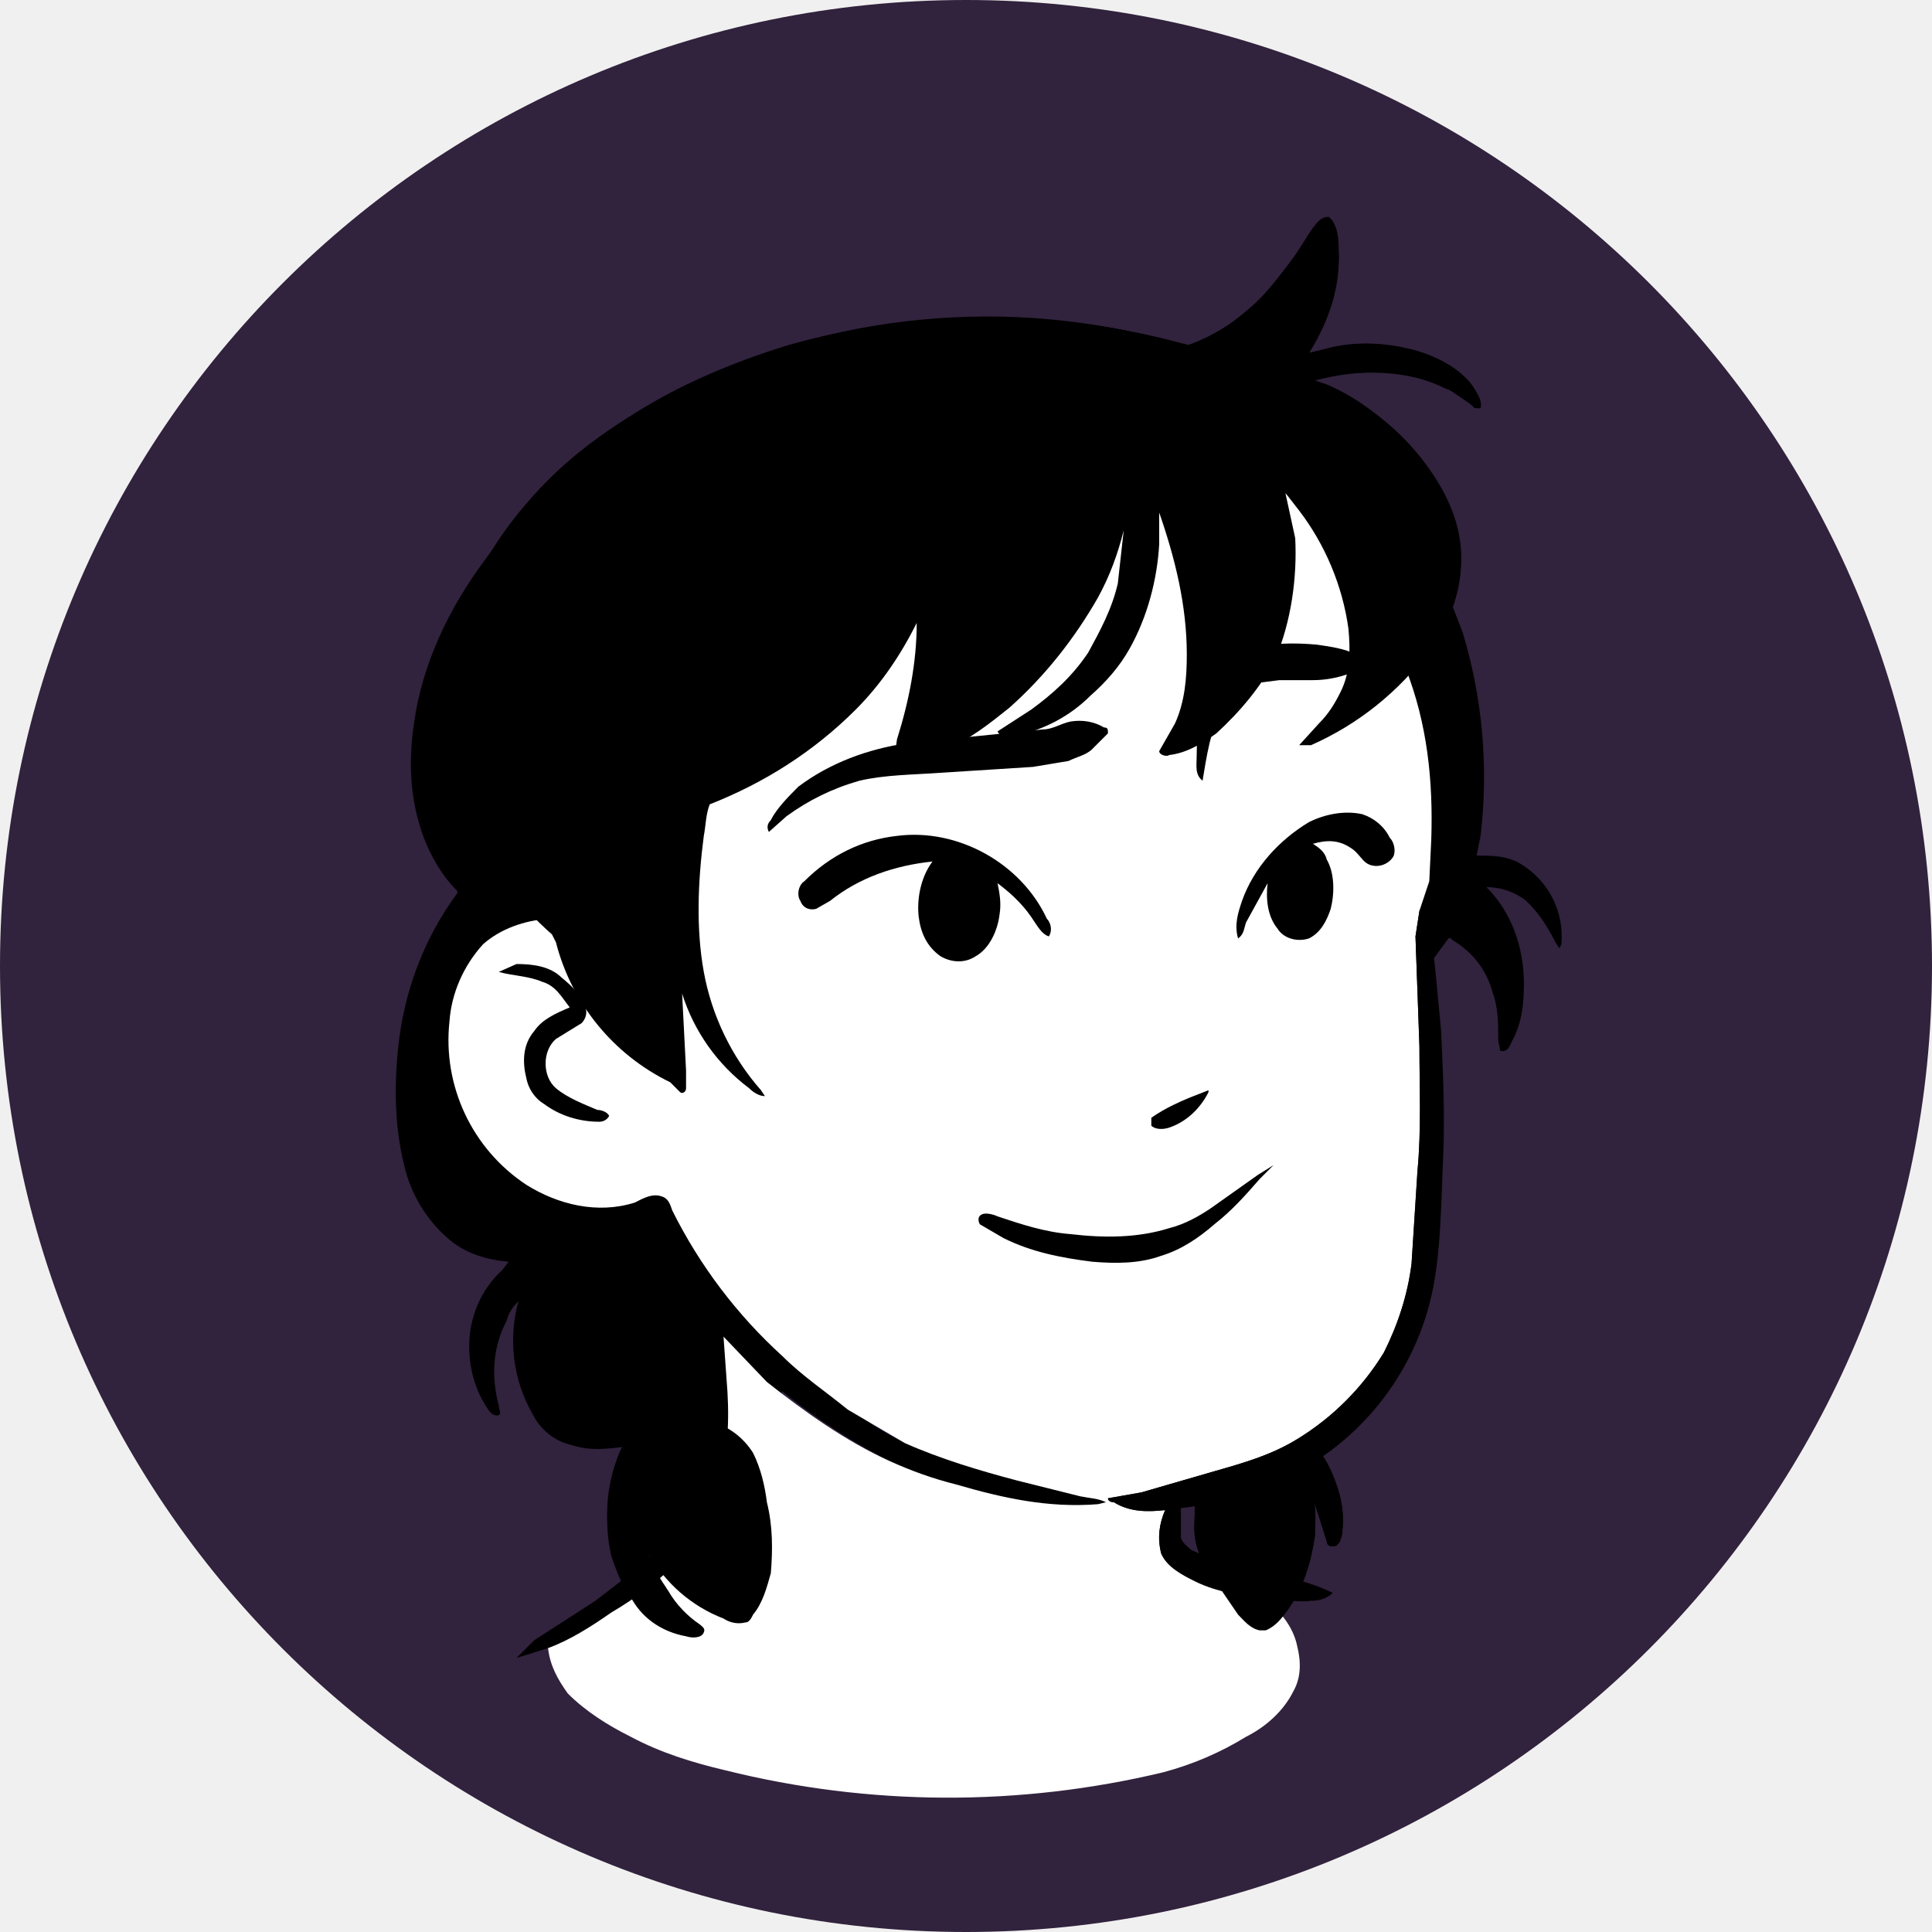
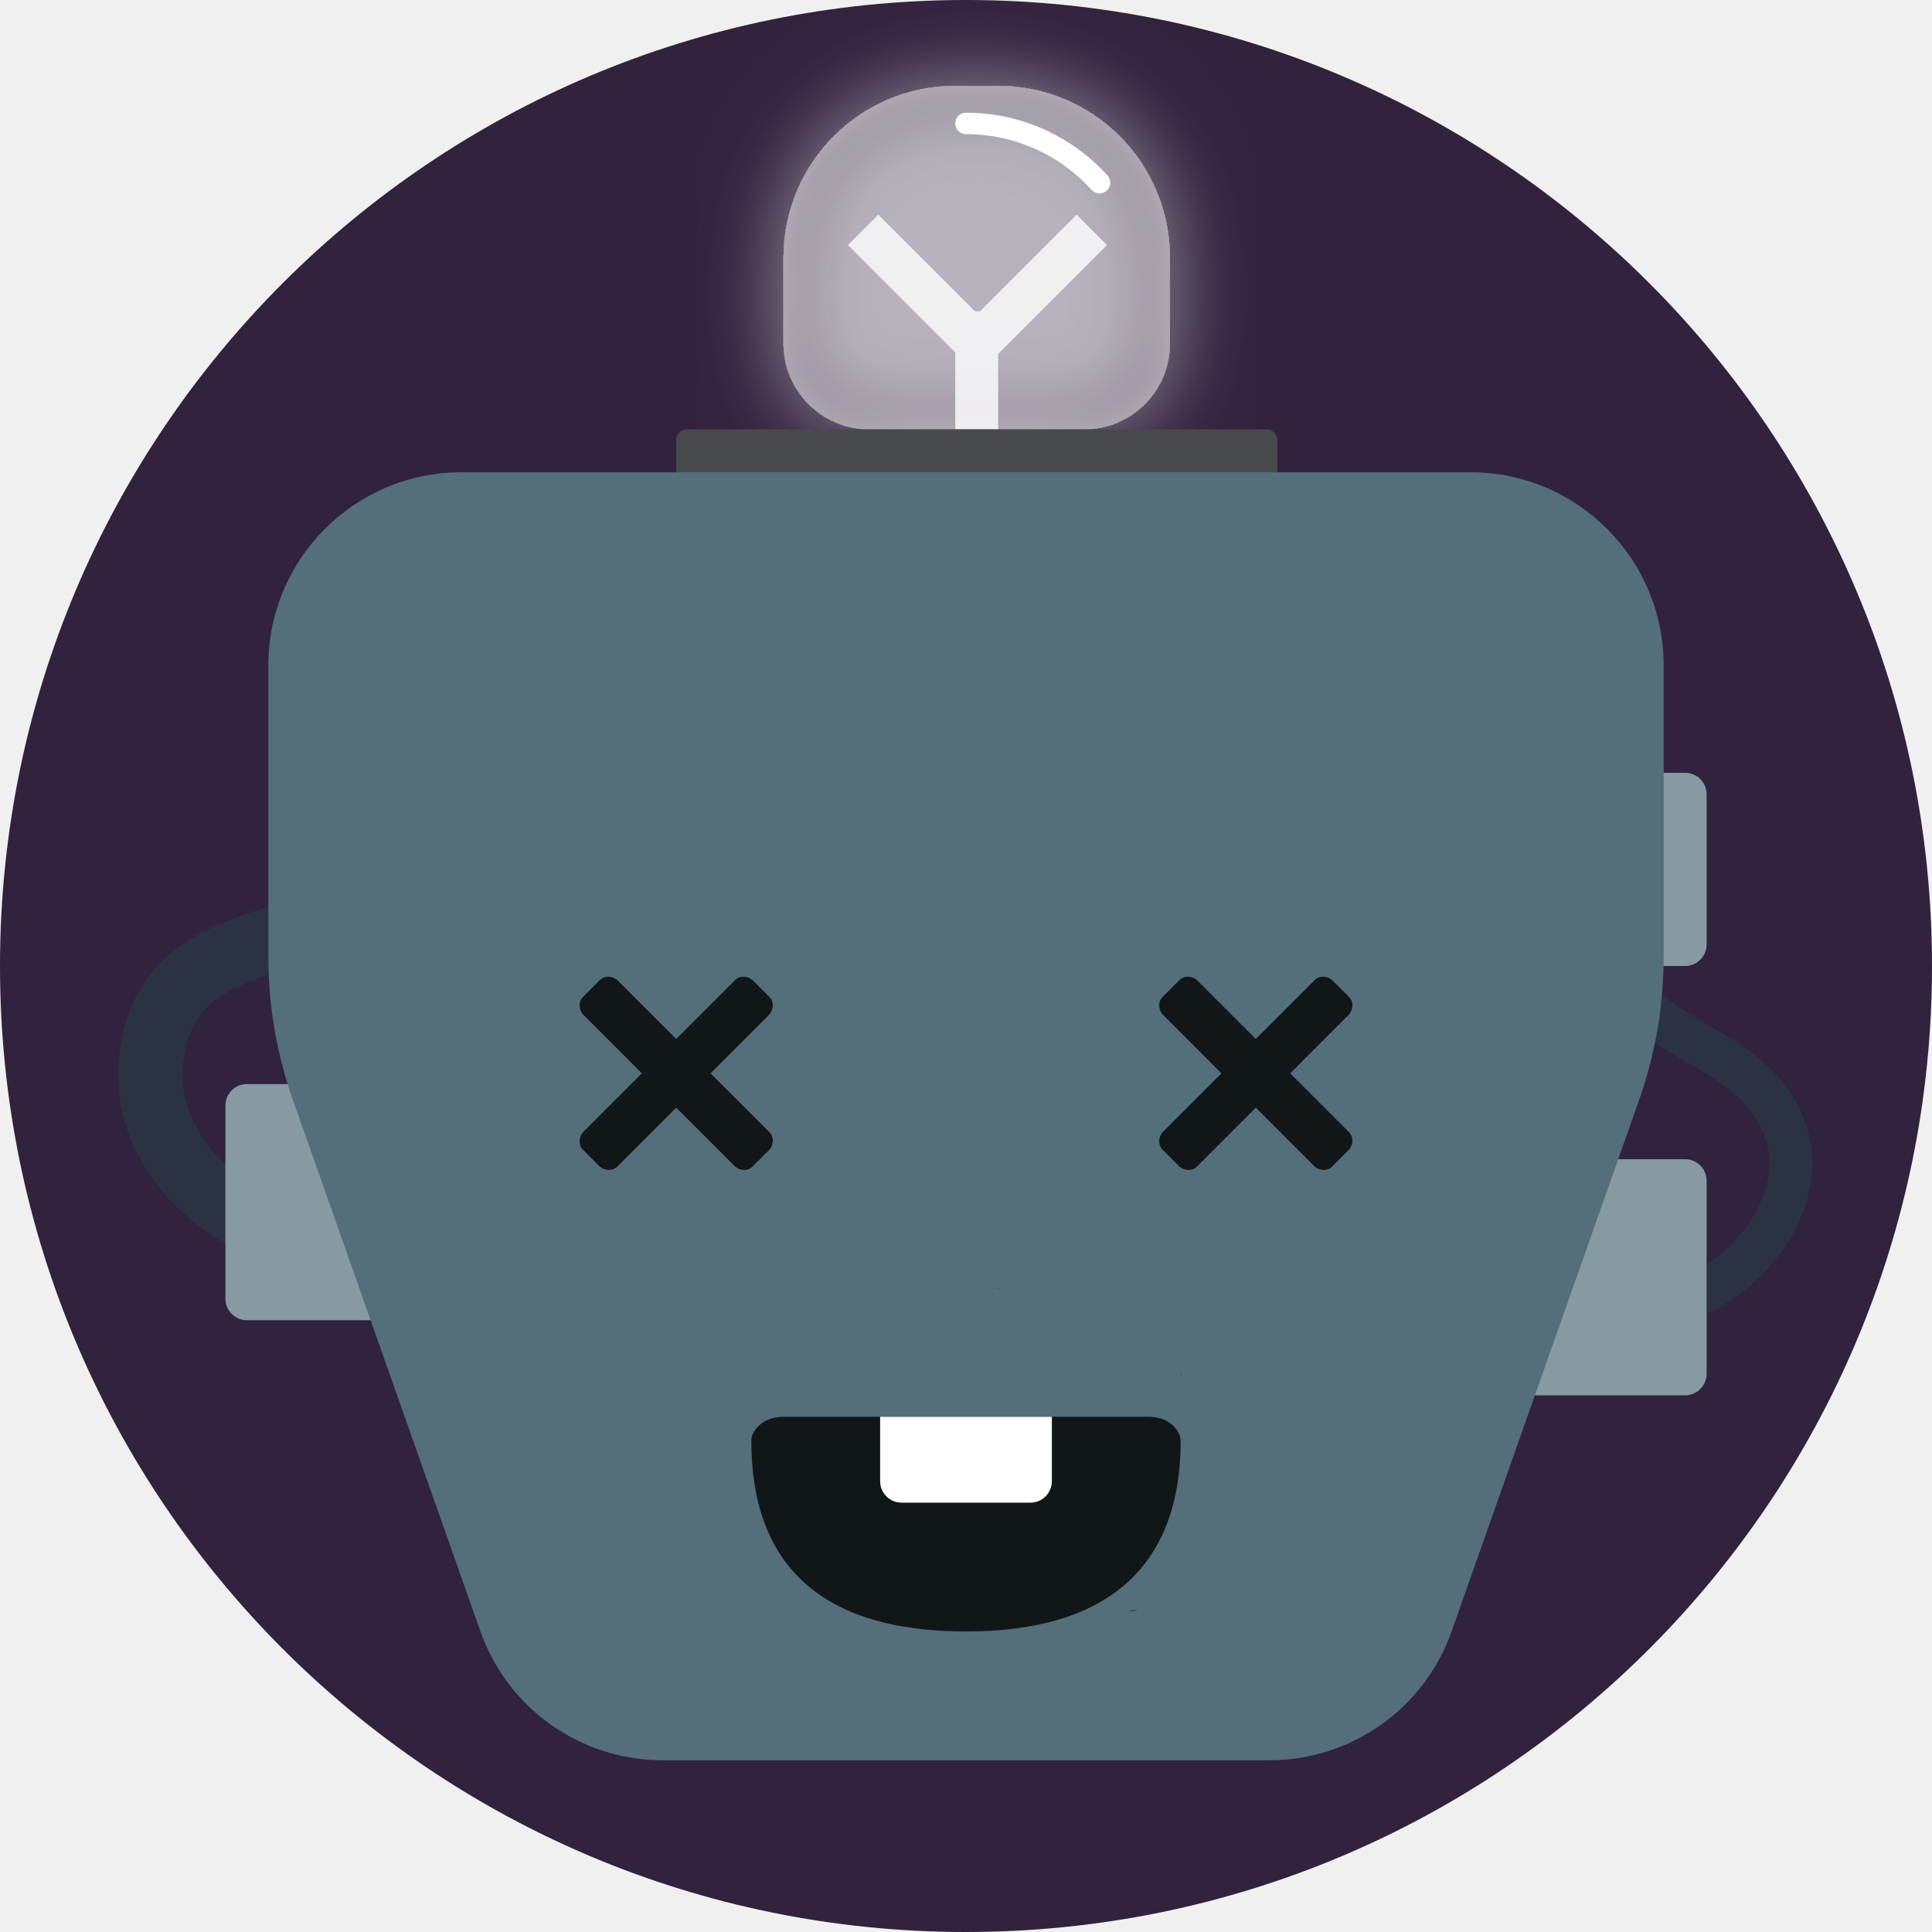
- <svg xmlns="http://www.w3.org/2000/svg" viewBox="0 0 980 980" fill="none" shape-rendering="auto" width="128" height="128">
+ <svg xmlns="http://www.w3.org/2000/svg" viewBox="0 0 180 180" fill="none" shape-rendering="auto" width="128" height="128">
  <mask id="viewboxMask">
-     <rect width="980" height="980" rx="490" ry="490" x="0" y="0" fill="#fff" />
+     <rect width="180" height="180" rx="90" ry="90" x="0" y="0" fill="#fff" />
  </mask>
  <g mask="url(#viewboxMask)">
-     <rect fill="#31223d" width="980" height="980" x="0" y="0" />
-     <g transform="translate(10 -60)">
-       <path d="M665 172c3 4 4 10 4 15 1 19-5 36-15 52l12-3c14-3 29-2 43 2 10 3 22 9 28 18 2 3 5 7 4 11h-3c-4-4-9-8-15-10-12-6-25-8-38-8-9 0-19 1-28 4l6 2c14 6 26 15 36 25 14 13 26 30 30 48 4 14 2 27-2 40l5 13a253 253 0 0 1 9 103l-2 10c8 0 15 0 22 4a43 43 0 0 1 21 41l-1 2-2-3c-4-8-9-16-16-22-6-4-12-6-19-6 13 13 19 31 19 49 0 10-1 20-6 29-1 2-2 6-6 5l-1-5c0-9 0-17-3-25-3-11-10-20-20-26-1-1-2-2-3 0l-14 19c-6 5-10 12-15 18l-2 3 5 23a201 201 0 0 1-4 72c-6 15-16 28-27 40 5 9 9 18 10 29 0 11 1 23-1 34-3 9-8 17-16 22 5 7 8 15 10 23 1 6 2 13 0 20 0 2-1 4-4 4-2 1-3-1-3-2l-7-22c2 6 1 13 1 19-2 13-6 26-14 37-3 5-7 9-12 11-3 1-6-1-8-3-5-4-9-10-13-15-6-9-13-19-14-31v-14c-8-1-15-5-20-12-6-7-11-14-12-24-2-21 5-41 17-57 3-5 7-9 12-12l-10-9a97 97 0 0 1-25-50c-2-17 1-36 7-52s14-31 23-45l8-10c-5-7-7-16-9-25l-3-18v-29c0-13 0-27 5-39-3 1-6 2-9 1-2 0-2-1-1-2l9-21 4-20c1-27-5-54-14-80v16c-1 18-6 37-15 53-5 9-11 17-19 24-11 9-24 17-38 20-3 1-8 2-10-2 10-7 20-12 29-20 7-7 13-14 18-22 5-9 10-18 12-28 3-10 5-21 5-32-3 12-7 23-13 34-12 22-29 43-49 59-8 7-18 13-28 18-6 2-14 6-21 5-2 0-5 0-5-3l4-17c4-16 7-32 7-49a166 166 0 0 1-47 58c-18 14-37 26-58 34-4 14-5 29-6 43 7 4 12 10 17 16 15 19 24 42 27 65 2 15-1 29-5 43a220 220 0 0 1-16 37c15 4 28 17 32 32 4 14 3 29-2 42-6 18-18 31-33 42 10 8 13 21 15 33 3 12 3 25 1 38-1 7-3 15-8 20-1 2-2 4-5 4-6 1-12-3-18-5-13-7-23-17-30-30 3 9 8 16 13 24 4 5 9 10 15 14 1 1 0 3-1 4-4 1-8 0-12-1-8-2-16-7-21-14-6-7-10-17-13-26-4-18-2-38 6-55-9 1-17 2-26-1-9-2-16-8-20-16a75 75 0 0 1-7-57c-3 3-5 6-6 10-7 13-8 28-4 43 0 2 2 5-1 5-2 0-4-2-5-4-6-9-9-20-9-31 0-15 6-29 17-39l3-4c-11-1-22-4-31-12a70 70 0 0 1-22-37c-5-20-5-41-3-60 3-28 13-55 30-78v-1c-8-8-13-17-17-27-7-19-8-38-5-58 4-30 18-59 36-83l16-22c15-20 34-36 55-49 25-17 54-29 83-38a376 376 0 0 1 199-1l4 1c11-4 21-10 30-18 10-8 18-20 26-30 3-5 6-11 10-15 2-1 5-3 6 0Z" fill="#000000" />
-       <path d="M528 244c41 6 80 22 113 47 28 21 50 49 65 81 13 28 20 60 19 91-1 15-3 30-8 44h-2l1-21c1-30-2-59-13-87-10-30-28-57-50-79-42-40-98-62-156-63a243 243 0 0 0-196 94 207 207 0 0 0-40 139l2 25c8 0 19 0 25 7l-3 3-17 1c-12 1-24 5-33 13a64 64 0 0 0-17 39c-5 32 12 65 39 83 16 10 36 15 55 9 4-2 9-5 14-3 3 1 4 4 5 7a251 251 0 0 0 90 100c8 7 18 13 28 18 18 8 38 14 57 19l32 8c5 1 9 1 13 3l-4 1c-25 2-48-3-72-10-12-3-23-7-34-12a306 306 0 0 1-84-63l2 28c1 17 0 35-6 52-4 12-11 24-19 34-10 10-22 19-34 26-10 7-21 14-32 18l-16 5 9-9 31-20 22-17a95 95 0 0 0 32-56c2-14 2-28 2-43v-27c-10-14-22-29-27-46-17 8-38 7-55-1-17-7-32-19-43-33-12-17-19-36-21-56s2-40 15-56c9-10 22-18 35-21-4-14-6-29-6-44a234 234 0 0 1 83-173 249 249 0 0 1 199-55Z" fill="#000" />
-       <path d="M653 320c22 22 40 49 50 79 11 28 14 57 13 87l-1 21-5 15-2 13 2 56c0 21 1 42-1 63l-3 47c-2 16-7 31-14 45-11 18-26 33-44 44-13 8-27 12-41 16l-38 11-17 3c0 1 1 2 3 2 8 5 17 5 26 4-3 7-4 14-2 22 3 7 11 11 17 14 12 6 24 7 36 9 7 6 14 14 16 24 2 8 2 16-2 23-5 10-14 18-24 23-13 8-27 14-42 18a468 468 0 0 1-222-1c-17-4-33-9-48-17-12-6-23-13-32-22-5-7-9-14-10-23 11-4 22-11 32-18 12-7 24-16 34-26 8-10 15-22 19-34 6-17 7-35 6-52l-2-28 22 23c19 15 40 30 62 40 11 5 22 9 34 12 24 7 47 12 72 10l4-1c-4-2-8-2-13-3l-32-8c-19-5-39-11-57-19l-29-17c-11-9-23-17-33-27a251 251 0 0 1-56-74c-1-3-2-6-5-7-5-2-10 1-14 3-19 6-39 1-55-9a88 88 0 0 1-39-83c1-14 7-28 17-39 9-8 21-12 33-13l17-1 3-3c-6-7-17-7-25-7l-2-25a207 207 0 0 1 40-139 243 243 0 0 1 196-94c58 1 114 23 156 63Z" fill="#ffffff" />
-       <path d="M710 522c3 0 3 4 4 6 3 11 4 23 5 34l2 21c1 22 2 43 1 65-1 21-1 44-5 65a136 136 0 0 1-80 99c-15 7-31 11-48 13v15c1 3 3 4 5 6 12 6 23 8 36 11 12 3 24 5 36 11-3 3-7 4-11 4-7 1-15-1-23-1-12-2-24-3-36-9-6-3-14-7-17-14-2-8-1-15 2-22-9 1-18 1-26-4-2 0-3-1-3-2l17-3 38-11c14-4 28-8 41-16 18-11 33-26 44-44 7-14 12-29 14-45l3-47c2-21 1-42 1-63l-2-56 2-13ZM252 549c8 0 17 1 23 7 5 4 10 9 12 15 1 3 0 6-2 8l-13 8c-7 6-7 19 0 25 6 5 14 8 21 11 2 0 5 1 6 3-1 2-3 3-5 3-10 0-20-3-28-9-5-3-8-8-9-13-2-8-2-17 4-24 4-6 11-9 18-12-4-5-7-11-14-13-7-3-15-3-22-5l9-4Z" fill="#000" />
-       <path d="M681 473c6 2 11 6 14 12 2 2 3 6 2 9-2 4-7 6-11 5-5-1-6-6-11-9-6-4-12-4-19-2 3 2 6 4 7 8 4 7 4 17 2 25-2 6-5 12-11 15-6 2-13 0-16-5-5-6-6-15-5-23l-11 20c-1 3-1 6-4 8-2-7 0-13 2-19 6-17 19-31 34-40 8-4 18-6 27-4ZM445 484c31-4 63 14 76 42 2 2 3 6 1 9-3-1-5-4-7-7-5-8-11-14-19-20 1 5 2 10 1 16-1 8-5 17-12 21-6 4-13 3-18 0-7-5-10-12-11-20-1-9 1-20 7-28-19 2-37 8-52 20l-7 4c-4 1-7-1-8-4-2-3-1-8 2-10 13-13 29-21 47-23Z" fill="#000000" />
-       <path d="M658 387c7 1 14 2 20 5l6 5c-8 5-18 8-28 8h-17l-16 2c-6 1-10 7-13 12-6 11-8 25-10 37-4-3-3-8-3-12 0-14 2-29 10-41 4-6 10-13 17-14 11-3 23-3 34-2ZM533 426c6-1 12 0 17 3 2 0 2 1 2 3l-8 8c-3 3-8 4-12 6l-18 3-47 3c-14 1-28 1-41 4-14 4-26 10-37 18l-9 8c-1-2-1-4 1-6 3-6 9-12 14-17 16-12 35-19 55-22l69-7c5 0 9-3 14-4Z" fill="#000000" />
-       <path d="M603 613v1c-4 8-11 15-20 18-3 1-7 1-9-1v-4c7-5 16-9 24-12l5-2Z" fill="#000000" />
-       <path d="m636 651-7 7c-7 8-14 16-23 23-8 7-17 13-27 16-11 4-23 4-35 3-16-2-31-5-45-12l-12-7c-1-2-1-4 1-5s6 0 8 1c12 4 24 8 37 9 17 2 34 2 50-3 8-2 15-6 21-10l24-17 8-5Z" fill="#000000" />
-       <path d="M664 170c4 3 5 10 5 15 1 19-5 38-15 54l19-4c15-2 31 1 45 7 9 4 19 10 22 20 1 2 2 6-1 5-8-5-15-11-23-14-19-6-40-5-59 0l17 8c18 10 34 25 45 43 8 13 13 27 12 42 0 16-7 31-16 44a150 150 0 0 1-60 48h-6l10-11c5-5 8-10 11-16 5-10 5-21 4-32-3-22-12-43-25-60l-7-9 5 23c1 20-2 42-10 61-7 14-18 27-30 38-7 5-15 10-24 11-1 1-5 0-5-2l8-14c5-11 6-23 6-35 0-25-6-49-14-72v16c-1 18-6 37-15 53-5 9-12 17-20 24-10 10-23 17-37 20-3 1-8 2-10-2l17-11c11-8 21-17 29-29 6-11 12-22 15-35l3-27c-3 12-7 23-13 34-12 21-27 40-45 56-10 8-20 16-32 21-7 3-14 6-21 5-2 0-5-1-5-3l1-7c6-19 10-39 10-59-8 16-18 31-31 44-21 21-46 37-74 48-2 5-2 11-3 16-3 23-4 47 0 69s14 43 29 60l2 3c-3 0-6-2-8-4a96 96 0 0 1-34-48l2 39v9c0 2-2 3-3 2l-5-5a109 109 0 0 1-58-71l-2-4c-17-15-31-33-40-53-12-24-17-52-14-79 4-27 15-52 31-74 22-30 51-52 84-69a351 351 0 0 1 256-25l6 1c11-4 21-10 30-17 13-11 23-27 32-41 3-3 4-7 9-7ZM328 777v2c4 0 7-1 10 1l12 1c9 2 17 8 22 16 4 8 6 17 7 25 3 12 3 24 2 36-2 7-4 15-9 21-1 2-2 4-4 4-4 1-8 0-11-2a74 74 0 0 1-38-33c2 7 6 13 10 19 4 7 10 13 16 17 1 1 3 2 2 4-1 3-6 3-9 2-11-2-21-8-27-18a81 81 0 0 1-6-77l9-14 4-1c3-1 7-4 10-3ZM654 792c6 3 10 11 12 17 4 8 6 18 5 27 0 3-1 6-3 8-2 1-5 0-5-2l-6-22v19c-2 14-6 27-14 38-3 4-6 8-11 10h-3c-5-1-8-5-11-8l-13-19c-4-6-8-13-9-21s1-16 2-24c4 0 8-1 11-3l13-4c7-2 13-6 19-9l13-7Z" fill="#000000" />
+     <rect fill="#31223d" width="180" height="180" x="0" y="0" />
+     <g transform="translate(0 66)">
+       <path d="M38 12c-2.95 11.7-19.9 6.67-23.37 18-3.46 11.35 8.03 20 17.53 20" stroke="#2A3544" stroke-width="6" opacity=".9" />
+       <path d="M150 55c8.4 3.49 20.1-7.6 16-16.5-4.1-8.9-16-6.7-16-19.3" stroke="#2A3544" stroke-width="4" opacity=".9" />
+       <mask id="sidesCables01-a" style="mask-type:luminance" maskUnits="userSpaceOnUse" x="21" y="6" width="138" height="58">
+         <g fill="#fff">
+           <rect x="21" y="35" width="16" height="22" rx="2" />
+           <rect x="136" y="42" width="23" height="22" rx="2" />
+           <rect x="136" y="6" width="23" height="18" rx="2" />
+         </g>
+       </mask>
+       <g mask="url(#sidesCables01-a)">
+         <path d="M0 0h180v76H0V0Z" fill="#546e7a" />
+         <path d="M0 0h180v76H0V0Z" fill="#fff" fill-opacity=".3" />
+       </g>
    </g>
-     <g transform="translate(10 -60)" />
+     <g transform="translate(41)">
+       <g filter="url(#topGlowingBulb01-a)">
+         <path fill-rule="evenodd" clip-rule="evenodd" d="M32 24A16 16 0 0 1 48 8h4a16 16 0 0 1 16 16v8a8 8 0 0 1-8 8H40a8 8 0 0 1-8-8v-8Z" fill="#fff" fill-opacity=".3" />
+       </g>
+       <path d="M49 11.5c4.93 0 9.37 2.13 12.44 5.52" stroke="#fff" stroke-width="2" stroke-linecap="round" />
+       <path d="m49.83 29-9-9L38 22.83l10 10V40h4v-7.03l10.14-10.14L59.31 20l-9 9h-.48Z" fill="#fff" fill-opacity=".8" />
+       <rect x="22" y="40" width="56" height="12" rx="1" fill="#48494B" />
+       <defs>
+         <filter id="topGlowingBulb01-a" x="24" y="0" width="52" height="48" filterUnits="userSpaceOnUse" color-interpolation-filters="sRGB">
+           <feFlood flood-opacity="0" result="BackgroundImageFix" />
+           <feColorMatrix in="SourceAlpha" values="0 0 0 0 0 0 0 0 0 0 0 0 0 0 0 0 0 0 127 0" result="hardAlpha" />
+           <feOffset />
+           <feGaussianBlur stdDeviation="4" />
+           <feColorMatrix values="0 0 0 0 1 0 0 0 0 1 0 0 0 0 1 0 0 0 0.5 0" />
+           <feBlend in2="BackgroundImageFix" result="effect1_dropShadow_617_621" />
+           <feBlend in="SourceGraphic" in2="effect1_dropShadow_617_621" result="shape" />
+           <feColorMatrix in="SourceAlpha" values="0 0 0 0 0 0 0 0 0 0 0 0 0 0 0 0 0 0 127 0" result="hardAlpha" />
+           <feOffset />
+           <feGaussianBlur stdDeviation="2" />
+           <feComposite in2="hardAlpha" operator="arithmetic" k2="-1" k3="1" />
+           <feColorMatrix values="0 0 0 0 1 0 0 0 0 1 0 0 0 0 1 0 0 0 0.5 0" />
+           <feBlend in2="shape" result="effect2_innerShadow_617_621" />
+         </filter>
+       </defs>
+     </g>
+     <g transform="translate(25 44)">
+       <mask id="faceSquare03-a" style="mask-type:luminance" maskUnits="userSpaceOnUse" x="0" y="0" width="130" height="120">
+         <path fill-rule="evenodd" clip-rule="evenodd" d="M0 18A18 18 0 0 1 18 0h94a18 18 0 0 1 18 18v27.15a40 40 0 0 1-2.28 13.31L110.24 108a18 18 0 0 1-16.98 12H36.74a18 18 0 0 1-16.98-12L2.28 58.45A40 40 0 0 1 0 45.15V18Z" fill="#fff" />
+       </mask>
+       <g mask="url(#faceSquare03-a)">
+         <path d="M-2-2h134v124H-2V-2Z" fill="#546e7a" />
+         <g transform="translate(-1 -1)">
+           <path d="M69.1 77c-.08.01-.09.02-.1.11.09-.01.1-.02.1-.1ZM81.25 107.1l.13-.1c1.9 0-1.25.19-.13.1ZM86 85.11c.09-.01.1-.02.1-.1-.08 0-.09.01-.1.1ZM15 92c.01.09.02.1.1.11 0-.09-.01-.1-.1-.1Z" fill="#000" fill-opacity=".4" />
+         </g>
+       </g>
+     </g>
+     <g transform="translate(52 124)">
+       <path fill-rule="evenodd" clip-rule="evenodd" d="M18 10.22C18 21.78 24.47 28 38 28c13.52 0 20-6.34 20-17.78C58 9.5 57.17 8 55 8H21c-2.05 0-3 1.38-3 2.22Z" fill="#000" fill-opacity=".8" />
+       <mask id="mouthSmile02-a" style="mask-type:luminance" maskUnits="userSpaceOnUse" x="18" y="8" width="40" height="20">
+         <path fill-rule="evenodd" clip-rule="evenodd" d="M18 10.22C18 21.78 24.47 28 38 28c13.52 0 20-6.34 20-17.78C58 9.5 57.17 8 55 8H21c-2.05 0-3 1.38-3 2.22Z" fill="#fff" />
+       </mask>
+       <g mask="url(#mouthSmile02-a)">
+         <rect x="30" y="2" width="16" height="14" rx="2" fill="#fff" />
+       </g>
+     </g>
+     <g transform="translate(38 76)">
+       <path d="m25 27.2 5.5 5.5c.5.4 1.2.4 1.6 0l1.6-1.6c.4-.5.4-1.2 0-1.6L28.2 24l5.5-5.5c.4-.5.4-1.2 0-1.6l-1.6-1.6c-.5-.4-1.2-.4-1.6 0L25 20.8l-5.5-5.5c-.5-.4-1.2-.4-1.6 0l-1.6 1.6c-.4.4-.4 1.1 0 1.6l5.5 5.5-5.5 5.5c-.4.5-.4 1.2 0 1.6l1.6 1.6c.5.4 1.2.4 1.6 0l5.5-5.5ZM79 27.2l5.5 5.5c.5.4 1.2.4 1.6 0l1.6-1.6c.4-.5.4-1.2 0-1.6L82.2 24l5.5-5.5c.4-.5.4-1.2 0-1.6l-1.6-1.6c-.5-.4-1.2-.4-1.6 0L79 20.8l-5.5-5.5c-.5-.4-1.2-.4-1.6 0l-1.6 1.6c-.4.4-.4 1.1 0 1.6l5.5 5.5-5.5 5.5c-.4.5-.4 1.2 0 1.6l1.6 1.6c.5.4 1.2.4 1.6 0l5.5-5.5Z" fill="#000" fill-opacity=".8" />
+     </g>
  </g>
</svg>
